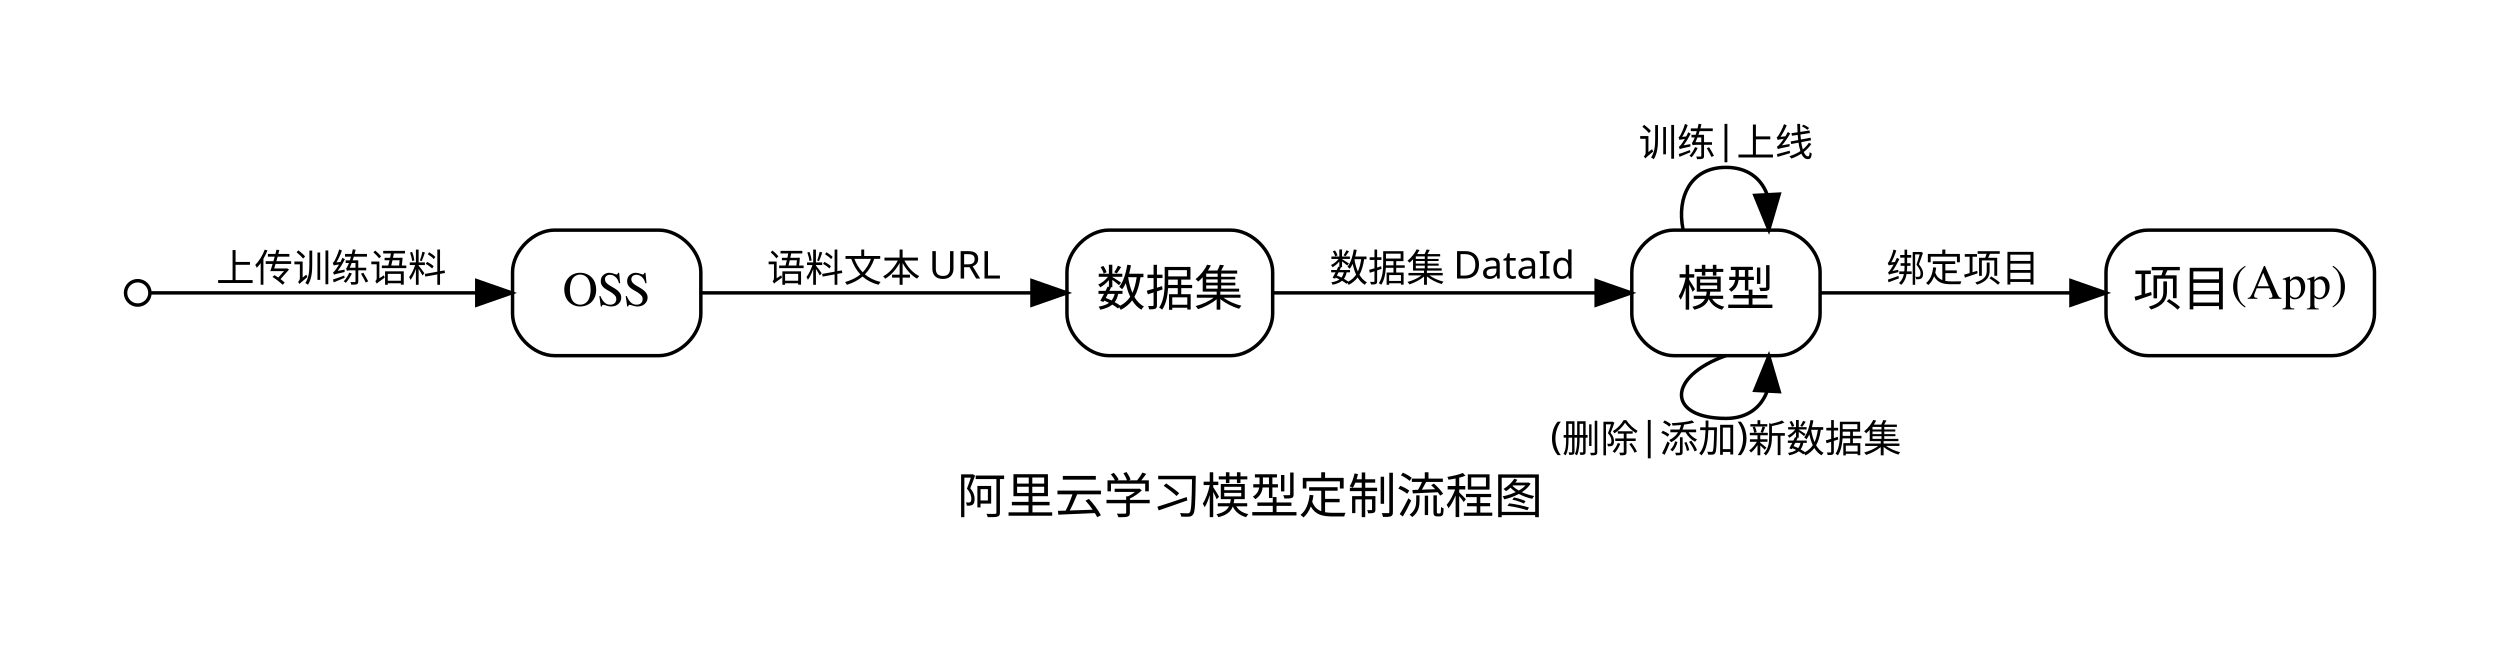
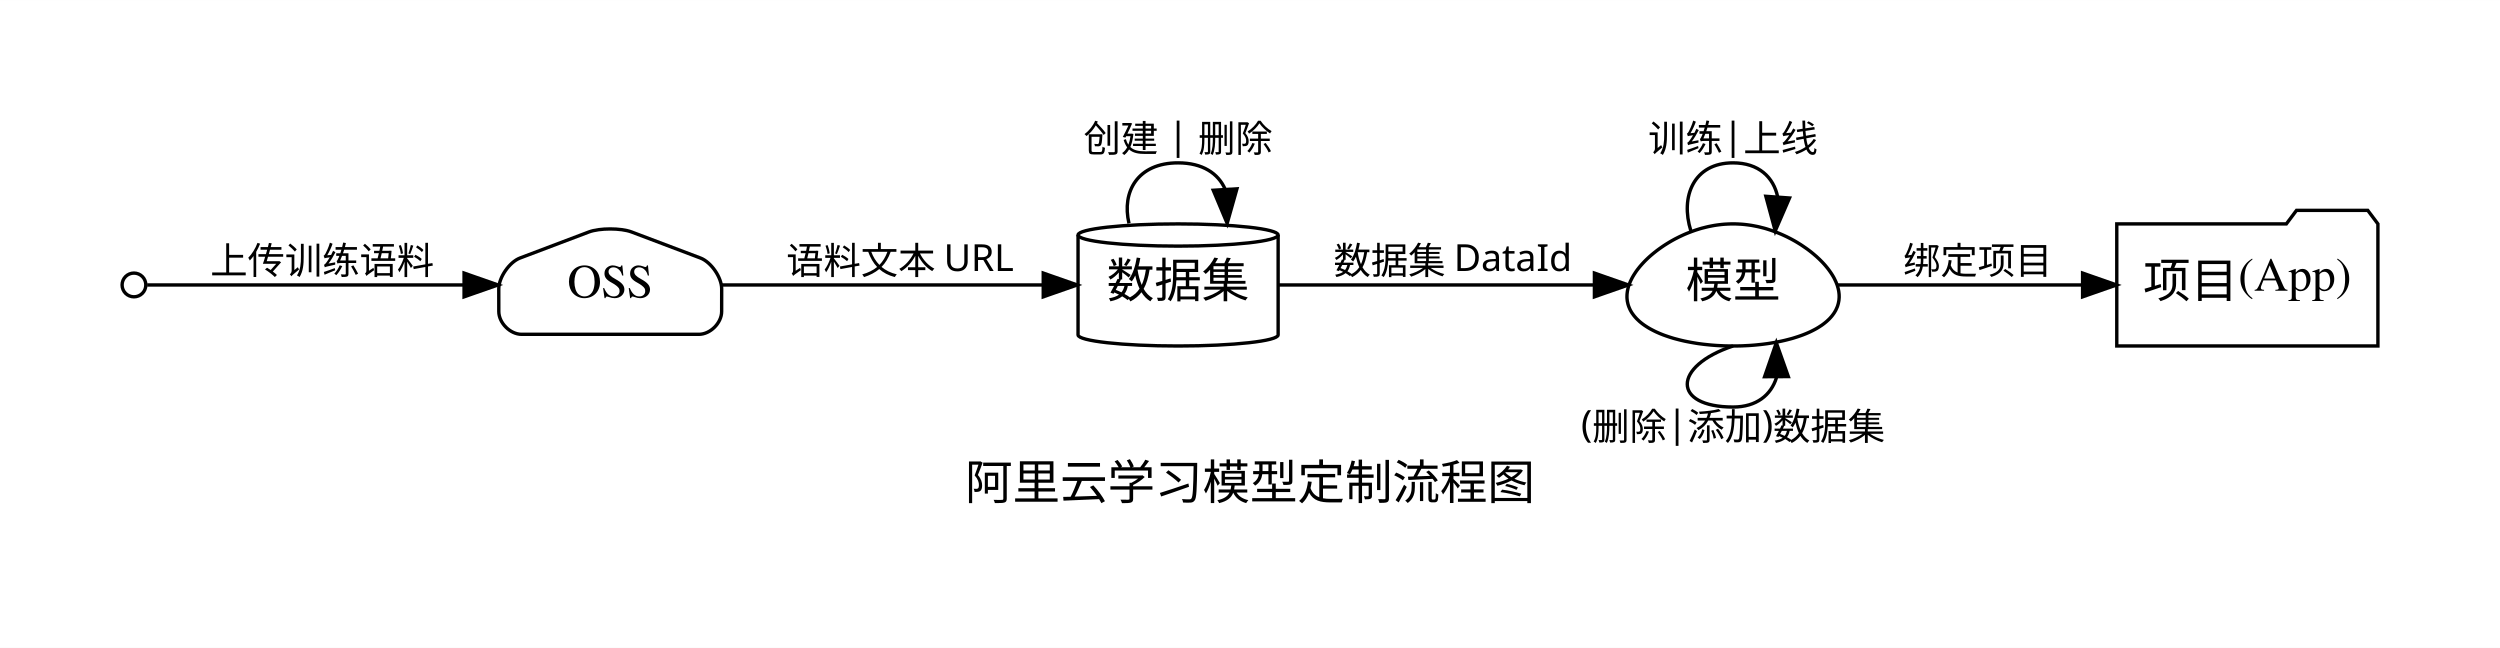
- <svg xmlns="http://www.w3.org/2000/svg" width="717pt" height="191pt" viewBox="0.00 0.00 717.00 191.00">
+ <svg xmlns="http://www.w3.org/2000/svg" width="737pt" height="191pt" viewBox="0.00 0.00 737.17 191.00">
  <g id="graph0" class="graph" transform="scale(1 1) rotate(0) translate(36 155)">
-     <polygon fill="white" stroke="transparent" points="-36,36 -36,-155 681,-155 681,36 -36,36" />
-     <text text-anchor="middle" x="322.5" y="-7.8" font-family="Times,serif" font-size="14.00">阿里云学习模型定制流程图</text>
+     <polygon fill="white" stroke="transparent" points="-36,36 -36,-155 701.17,-155 701.17,36 -36,36" />
+     <text text-anchor="middle" x="332.58" y="-7.8" font-family="Times,serif" font-size="14.00">阿里云学习模型定制流程图</text>
    <g id="node1" class="node">
      <ellipse fill="none" stroke="black" cx="3.5" cy="-71" rx="3.5" ry="3.5" />
    </g>
    <g id="node2" class="node">
-       <path fill="none" stroke="black" d="M153,-89C153,-89 123,-89 123,-89 117,-89 111,-83 111,-77 111,-77 111,-65 111,-65 111,-59 117,-53 123,-53 123,-53 153,-53 153,-53 159,-53 165,-59 165,-65 165,-65 165,-77 165,-77 165,-83 159,-89 153,-89" />
-       <text text-anchor="middle" x="138" y="-67.3" font-family="Times,serif" font-size="14.00">OSS</text>
+       <path fill="none" stroke="black" d="M170.54,-78.94C170.54,-78.94 150.21,-86.63 150.21,-86.63 147.08,-87.81 140.8,-87.81 137.66,-86.63 137.66,-86.63 117.34,-78.94 117.34,-78.94 114.2,-77.75 111.07,-73.21 111.07,-69.85 111.07,-69.85 111.08,-63.15 111.08,-63.15 111.09,-59.79 114.45,-56.44 117.8,-56.44 117.8,-56.44 170.08,-56.44 170.08,-56.44 173.43,-56.44 176.79,-59.79 176.79,-63.15 176.79,-63.15 176.8,-69.85 176.8,-69.85 176.81,-73.21 173.68,-77.75 170.54,-78.94" />
+       <text text-anchor="middle" x="143.94" y="-67.3" font-family="Times,serif" font-size="14.00">OSS</text>
    </g>
    <g id="edge1" class="edge">
-       <path fill="none" stroke="black" d="M7.27,-71C19.12,-71 66.57,-71 100.65,-71" />
-       <polygon fill="black" stroke="black" points="100.74,-74.5 110.74,-71 100.74,-67.5 100.74,-74.5" />
+       <path fill="none" stroke="black" d="M7.39,-71C19.3,-71 65.59,-71 100.79,-71" />
+       <polygon fill="black" stroke="black" points="100.84,-74.5 110.84,-71 100.84,-67.5 100.84,-74.5" />
      <text text-anchor="middle" x="59" y="-74.2" font-family="STKaiti" font-size="11.00">上传训练语料</text>
    </g>
    <g id="node3" class="node">
-       <path fill="none" stroke="black" d="M317,-89C317,-89 282,-89 282,-89 276,-89 270,-83 270,-77 270,-77 270,-65 270,-65 270,-59 276,-53 282,-53 282,-53 317,-53 317,-53 323,-53 329,-59 329,-65 329,-65 329,-77 329,-77 329,-83 323,-89 317,-89" />
-       <text text-anchor="middle" x="299.5" y="-67.3" font-family="Times,serif" font-size="14.00">数据集</text>
+       <path fill="none" stroke="black" d="M340.88,-85.73C340.88,-87.53 327.65,-89 311.38,-89 295.1,-89 281.88,-87.53 281.88,-85.73 281.88,-85.73 281.88,-56.27 281.88,-56.27 281.88,-54.47 295.1,-53 311.38,-53 327.65,-53 340.88,-54.47 340.88,-56.27 340.88,-56.27 340.88,-85.73 340.88,-85.73" />
+       <path fill="none" stroke="black" d="M340.88,-85.73C340.88,-83.92 327.65,-82.45 311.38,-82.45 295.1,-82.45 281.88,-83.92 281.88,-85.73" />
+       <text text-anchor="middle" x="311.38" y="-67.3" font-family="Times,serif" font-size="14.00">数据集</text>
    </g>
    <g id="edge2" class="edge">
-       <path fill="none" stroke="black" d="M165.34,-71C191.03,-71 230.4,-71 259.68,-71" />
-       <polygon fill="black" stroke="black" points="259.97,-74.5 269.97,-71 259.97,-67.5 259.97,-74.5" />
-       <text text-anchor="middle" x="217.5" y="-74.2" font-family="STKaiti" font-size="11.00">语料文本 URL</text>
+       <path fill="none" stroke="black" d="M176.84,-71C203.85,-71 242.66,-71 271.49,-71" />
+       <polygon fill="black" stroke="black" points="271.62,-74.5 281.62,-71 271.62,-67.5 271.62,-74.5" />
+       <text text-anchor="middle" x="229.38" y="-74.2" font-family="STKaiti" font-size="11.00">语料文本 URL</text>
+     </g>
+     <g id="edge4" class="edge">
+       <path fill="none" stroke="black" d="M296.9,-89.15C294.68,-98.54 299.5,-107 311.38,-107 318.61,-107 323.23,-103.86 325.23,-99.28" />
+       <polygon fill="black" stroke="black" points="328.73,-99.35 325.85,-89.15 321.75,-98.92 328.73,-99.35" />
+       <text text-anchor="middle" x="311.38" y="-110.2" font-family="STKaiti" font-size="11.00">创建 | 删除</text>
    </g>
    <g id="node4" class="node">
-       <path fill="none" stroke="black" d="M474,-89C474,-89 444,-89 444,-89 438,-89 432,-83 432,-77 432,-77 432,-65 432,-65 432,-59 438,-53 444,-53 444,-53 474,-53 474,-53 480,-53 486,-59 486,-65 486,-65 486,-77 486,-77 486,-83 480,-89 474,-89" />
-       <text text-anchor="middle" x="459" y="-67.3" font-family="Times,serif" font-size="14.00">模型</text>
+       <path fill="none" stroke="black" d="M478.23,-53.07C478.23,-53.07 479.53,-53.13 479.53,-53.13 479.68,-53.14 479.99,-53.16 480.14,-53.17 480.14,-53.17 481.43,-53.27 481.43,-53.27 481.58,-53.28 481.89,-53.31 482.04,-53.33 482.04,-53.33 483.3,-53.46 483.3,-53.46 483.45,-53.48 483.76,-53.51 483.91,-53.53 483.91,-53.53 485.13,-53.69 485.13,-53.69 485.29,-53.72 485.59,-53.76 485.74,-53.78 485.74,-53.78 486.93,-53.98 486.93,-53.98 487.08,-54 487.38,-54.06 487.53,-54.09 487.53,-54.09 488.67,-54.31 488.67,-54.31 488.82,-54.34 489.12,-54.4 489.27,-54.43 489.27,-54.43 490.36,-54.68 490.36,-54.68 490.51,-54.71 490.81,-54.79 490.96,-54.83 490.96,-54.83 491.99,-55.1 491.99,-55.1 492.13,-55.14 492.43,-55.22 492.58,-55.26 492.58,-55.26 493.54,-55.56 493.54,-55.56 493.69,-55.6 493.98,-55.7 494.13,-55.75 494.13,-55.75 495.03,-56.06 495.03,-56.06 495.17,-56.11 495.46,-56.22 495.6,-56.27 495.6,-56.27 496.43,-56.6 496.43,-56.6 496.58,-56.66 496.86,-56.78 497,-56.84 497,-56.84 497.76,-57.18 497.76,-57.18 497.9,-57.24 498.17,-57.38 498.31,-57.45 498.31,-57.45 498.99,-57.8 498.99,-57.8 499.13,-57.87 499.4,-58.02 499.53,-58.09 499.53,-58.09 500.14,-58.45 500.14,-58.45 500.27,-58.53 500.53,-58.69 500.65,-58.78 500.65,-58.78 501.19,-59.13 501.19,-59.13 501.31,-59.22 501.56,-59.4 501.68,-59.49 501.68,-59.49 502.14,-59.85 502.14,-59.85 502.26,-59.94 502.5,-60.14 502.61,-60.24 502.61,-60.24 503,-60.6 503,-60.6 503.11,-60.7 503.33,-60.91 503.44,-61.02 503.44,-61.02 503.76,-61.37 503.76,-61.37 503.86,-61.48 504.06,-61.71 504.16,-61.83 504.16,-61.83 504.42,-62.17 504.42,-62.17 504.52,-62.29 504.69,-62.54 504.78,-62.67 504.78,-62.67 504.98,-62.99 504.98,-62.99 505.06,-63.12 505.22,-63.39 505.29,-63.52 505.29,-63.52 505.44,-63.84 505.44,-63.84 505.51,-63.97 505.64,-64.25 505.69,-64.4 505.69,-64.4 505.81,-64.7 505.81,-64.7 505.86,-64.85 505.95,-65.14 505.99,-65.29 505.99,-65.29 506.07,-65.59 506.07,-65.59 506.11,-65.74 506.17,-66.04 506.19,-66.19 506.19,-66.19 506.24,-66.49 506.24,-66.49 506.26,-66.64 506.29,-66.95 506.29,-67.1 506.29,-67.1 506.31,-67.41 506.31,-67.41 506.31,-67.57 506.31,-67.87 506.3,-68.02 506.3,-68.02 506.28,-68.34 506.28,-68.34 506.27,-68.5 506.23,-68.8 506.21,-68.95 506.21,-68.95 506.16,-69.28 506.16,-69.28 506.13,-69.44 506.07,-69.74 506.03,-69.88 506.03,-69.88 505.94,-70.23 505.94,-70.23 505.9,-70.38 505.82,-70.67 505.77,-70.82 505.77,-70.82 505.64,-71.18 505.64,-71.18 505.59,-71.33 505.48,-71.61 505.42,-71.75 505.42,-71.75 505.25,-72.13 505.25,-72.13 505.19,-72.27 505.06,-72.55 504.99,-72.68 504.99,-72.68 504.79,-73.08 504.79,-73.08 504.71,-73.21 504.56,-73.48 504.49,-73.61 504.49,-73.61 504.24,-74.02 504.24,-74.02 504.16,-74.15 503.99,-74.41 503.91,-74.53 503.91,-74.53 503.62,-74.95 503.62,-74.95 503.54,-75.08 503.36,-75.33 503.26,-75.45 503.26,-75.45 502.94,-75.87 502.94,-75.87 502.84,-75.99 502.65,-76.23 502.55,-76.35 502.55,-76.35 502.19,-76.78 502.19,-76.78 502.09,-76.89 501.89,-77.12 501.78,-77.24 501.78,-77.24 501.38,-77.67 501.38,-77.67 501.28,-77.78 501.06,-78 500.95,-78.11 500.95,-78.11 500.52,-78.54 500.52,-78.54 500.41,-78.64 500.19,-78.86 500.07,-78.96 500.07,-78.96 499.61,-79.39 499.61,-79.39 499.49,-79.49 499.26,-79.69 499.14,-79.79 499.14,-79.79 498.65,-80.21 498.65,-80.21 498.53,-80.31 498.29,-80.5 498.17,-80.6 498.17,-80.6 497.65,-81.01 497.65,-81.01 497.52,-81.1 497.28,-81.29 497.16,-81.38 497.16,-81.38 496.61,-81.78 496.61,-81.78 496.48,-81.87 496.23,-82.05 496.1,-82.13 496.1,-82.13 495.53,-82.52 495.53,-82.52 495.41,-82.61 495.15,-82.78 495.02,-82.86 495.02,-82.86 494.43,-83.23 494.43,-83.23 494.3,-83.31 494.04,-83.47 493.91,-83.55 493.91,-83.55 493.3,-83.91 493.3,-83.91 493.17,-83.98 492.9,-84.13 492.76,-84.21 492.76,-84.21 492.14,-84.55 492.14,-84.55 492.01,-84.62 491.74,-84.76 491.6,-84.83 491.6,-84.83 490.97,-85.15 490.97,-85.15 490.83,-85.22 490.55,-85.35 490.42,-85.41 490.42,-85.41 489.77,-85.71 489.77,-85.71 489.63,-85.78 489.35,-85.9 489.21,-85.96 489.21,-85.96 488.56,-86.23 488.56,-86.23 488.42,-86.29 488.14,-86.41 487.99,-86.46 487.99,-86.46 487.34,-86.71 487.34,-86.71 487.19,-86.77 486.91,-86.87 486.76,-86.92 486.76,-86.92 486.1,-87.15 486.1,-87.15 485.96,-87.2 485.67,-87.3 485.52,-87.34 485.52,-87.34 484.86,-87.55 484.86,-87.55 484.71,-87.59 484.41,-87.68 484.27,-87.72 484.27,-87.72 483.6,-87.89 483.6,-87.89 483.45,-87.93 483.16,-88.01 483.01,-88.04 483.01,-88.04 482.34,-88.2 482.34,-88.2 482.19,-88.23 481.89,-88.29 481.74,-88.32 481.74,-88.32 481.07,-88.45 481.07,-88.45 480.92,-88.48 480.62,-88.53 480.47,-88.56 480.47,-88.56 479.8,-88.66 479.8,-88.66 479.65,-88.68 479.35,-88.72 479.19,-88.74 479.19,-88.74 478.53,-88.82 478.53,-88.82 478.37,-88.83 478.07,-88.86 477.92,-88.88 477.92,-88.88 477.25,-88.93 477.25,-88.93 477.1,-88.94 476.79,-88.96 476.64,-88.96 476.64,-88.96 475.97,-88.99 475.97,-88.99 475.82,-88.99 475.51,-89 475.36,-89 475.36,-89 474.69,-89 474.69,-89 474.54,-89 474.23,-88.99 474.08,-88.99 474.08,-88.99 473.41,-88.96 473.41,-88.96 473.26,-88.96 472.95,-88.94 472.8,-88.93 472.8,-88.93 472.13,-88.88 472.13,-88.88 471.98,-88.86 471.67,-88.83 471.52,-88.82 471.52,-88.82 470.85,-88.74 470.85,-88.74 470.7,-88.72 470.4,-88.68 470.24,-88.66 470.24,-88.66 469.58,-88.56 469.58,-88.56 469.43,-88.53 469.12,-88.48 468.97,-88.45 468.97,-88.45 468.31,-88.32 468.31,-88.32 468.16,-88.29 467.86,-88.23 467.71,-88.2 467.71,-88.2 467.04,-88.04 467.04,-88.04 466.89,-88.01 466.59,-87.93 466.45,-87.89 466.45,-87.89 465.78,-87.72 465.78,-87.72 465.63,-87.68 465.34,-87.59 465.19,-87.55 465.19,-87.55 464.53,-87.34 464.53,-87.34 464.38,-87.3 464.09,-87.2 463.94,-87.15 463.94,-87.15 463.28,-86.92 463.28,-86.92 463.14,-86.87 462.85,-86.77 462.71,-86.71 462.71,-86.71 462.05,-86.46 462.05,-86.46 461.91,-86.41 461.63,-86.29 461.48,-86.23 461.48,-86.23 460.83,-85.96 460.83,-85.96 460.69,-85.9 460.41,-85.78 460.27,-85.71 460.27,-85.71 459.63,-85.41 459.63,-85.41 459.49,-85.35 459.22,-85.22 459.08,-85.15 459.08,-85.15 458.45,-84.83 458.45,-84.83 458.31,-84.76 458.04,-84.62 457.9,-84.55 457.9,-84.55 457.28,-84.21 457.28,-84.21 457.15,-84.13 456.88,-83.98 456.75,-83.91 456.75,-83.91 456.14,-83.55 456.14,-83.55 456.01,-83.47 455.75,-83.31 455.62,-83.23 455.62,-83.23 455.03,-82.86 455.03,-82.86 454.9,-82.78 454.64,-82.61 454.51,-82.52 454.51,-82.52 453.94,-82.13 453.94,-82.13 453.81,-82.05 453.56,-81.87 453.44,-81.78 453.44,-81.78 452.89,-81.38 452.89,-81.38 452.77,-81.29 452.52,-81.1 452.4,-81.01 452.4,-81.01 451.88,-80.6 451.88,-80.6 451.76,-80.5 451.52,-80.31 451.4,-80.21 451.4,-80.21 450.9,-79.79 450.9,-79.79 450.79,-79.69 450.55,-79.49 450.44,-79.39 450.44,-79.39 449.97,-78.96 449.97,-78.96 449.86,-78.86 449.64,-78.64 449.53,-78.54 449.53,-78.54 449.09,-78.11 449.09,-78.11 448.98,-78 448.77,-77.78 448.67,-77.67 448.67,-77.67 448.27,-77.24 448.27,-77.24 448.16,-77.12 447.96,-76.89 447.86,-76.78 447.86,-76.78 447.49,-76.35 447.49,-76.35 447.39,-76.23 447.2,-75.99 447.11,-75.87 447.11,-75.87 446.78,-75.45 446.78,-75.45 446.69,-75.33 446.51,-75.08 446.42,-74.95 446.42,-74.95 446.14,-74.53 446.14,-74.53 446.05,-74.41 445.89,-74.15 445.81,-74.02 445.81,-74.02 445.56,-73.61 445.56,-73.61 445.48,-73.48 445.33,-73.21 445.26,-73.08 445.26,-73.08 445.06,-72.68 445.06,-72.68 444.99,-72.55 444.85,-72.27 444.79,-72.13 444.79,-72.13 444.63,-71.75 444.63,-71.75 444.57,-71.61 444.46,-71.33 444.41,-71.18 444.41,-71.18 444.28,-70.82 444.28,-70.82 444.23,-70.67 444.14,-70.38 444.1,-70.23 444.1,-70.23 444.02,-69.88 444.02,-69.88 443.98,-69.74 443.92,-69.44 443.89,-69.28 443.89,-69.28 443.84,-68.95 443.84,-68.95 443.81,-68.8 443.78,-68.5 443.77,-68.34 443.77,-68.34 443.75,-68.02 443.75,-68.02 443.74,-67.87 443.74,-67.57 443.74,-67.41 443.74,-67.41 443.75,-67.1 443.75,-67.1 443.76,-66.95 443.79,-66.64 443.81,-66.49 443.81,-66.49 443.85,-66.19 443.85,-66.19 443.88,-66.04 443.94,-65.74 443.98,-65.59 443.98,-65.59 444.05,-65.29 444.05,-65.29 444.09,-65.14 444.18,-64.85 444.24,-64.7 444.24,-64.7 444.36,-64.4 444.36,-64.4 444.41,-64.25 444.53,-63.97 444.6,-63.84 444.6,-63.84 444.76,-63.52 444.76,-63.52 444.83,-63.39 444.98,-63.12 445.06,-62.99 445.06,-62.99 445.27,-62.67 445.27,-62.67 445.35,-62.54 445.53,-62.29 445.63,-62.17 445.63,-62.17 445.89,-61.83 445.89,-61.83 445.98,-61.71 446.18,-61.48 446.29,-61.37 446.29,-61.37 446.61,-61.02 446.61,-61.02 446.71,-60.91 446.93,-60.7 447.05,-60.6 447.05,-60.6 447.43,-60.24 447.43,-60.24 447.55,-60.14 447.78,-59.94 447.9,-59.85 447.9,-59.85 448.36,-59.49 448.36,-59.49 448.48,-59.4 448.73,-59.22 448.86,-59.13 448.86,-59.13 449.39,-58.78 449.39,-58.78 449.52,-58.69 449.78,-58.53 449.91,-58.45 449.91,-58.45 450.52,-58.09 450.52,-58.09 450.65,-58.02 450.92,-57.87 451.06,-57.8 451.06,-57.8 451.74,-57.45 451.74,-57.45 451.87,-57.38 452.15,-57.24 452.29,-57.18 452.29,-57.18 453.05,-56.84 453.05,-56.84 453.19,-56.78 453.47,-56.66 453.61,-56.6 453.61,-56.6 454.44,-56.27 454.44,-56.27 454.59,-56.22 454.87,-56.11 455.02,-56.06 455.02,-56.06 455.92,-55.75 455.92,-55.75 456.06,-55.7 456.36,-55.6 456.5,-55.56 456.5,-55.56 457.47,-55.26 457.47,-55.26 457.62,-55.22 457.91,-55.14 458.06,-55.1 458.06,-55.1 459.09,-54.83 459.09,-54.83 459.24,-54.79 459.54,-54.71 459.69,-54.68 459.69,-54.68 460.77,-54.43 460.77,-54.43 460.92,-54.4 461.22,-54.34 461.37,-54.31 461.37,-54.31 462.51,-54.09 462.51,-54.09 462.67,-54.06 462.97,-54 463.12,-53.98 463.12,-53.98 464.31,-53.78 464.31,-53.78 464.46,-53.76 464.76,-53.72 464.91,-53.69 464.91,-53.69 466.14,-53.53 466.14,-53.53 466.29,-53.51 466.6,-53.48 466.75,-53.46 466.75,-53.46 468.01,-53.33 468.01,-53.33 468.16,-53.31 468.47,-53.28 468.62,-53.27 468.62,-53.27 469.9,-53.17 469.9,-53.17 470.06,-53.16 470.36,-53.14 470.52,-53.13 470.52,-53.13 471.82,-53.07 471.82,-53.07 471.97,-53.06 472.28,-53.05 472.43,-53.04 472.43,-53.04 473.75,-53.01 473.75,-53.01 473.9,-53 474.21,-53 474.36,-53 474.36,-53 475.68,-53 475.68,-53 475.84,-53 476.14,-53 476.3,-53.01 476.3,-53.01 477.61,-53.04 477.61,-53.04 477.77,-53.05 478.07,-53.06 478.23,-53.07" />
+       <text text-anchor="middle" x="475.02" y="-67.3" font-family="Times,serif" font-size="14.00">模型</text>
    </g>
    <g id="edge3" class="edge">
-       <path fill="none" stroke="black" d="M329.02,-71C354.96,-71 393.38,-71 421.54,-71" />
-       <polygon fill="black" stroke="black" points="421.78,-74.5 431.78,-71 421.78,-67.5 421.78,-74.5" />
-       <text text-anchor="middle" x="380.5" y="-74.2" font-family="STKaiti" font-size="11.00">数据集 DataId</text>
-     </g>
-     <g id="edge4" class="edge">
-       <path fill="none" stroke="black" d="M446.7,-89.15C444.81,-98.54 448.91,-107 459,-107 465.15,-107 469.08,-103.86 470.78,-99.28" />
-       <polygon fill="black" stroke="black" points="474.28,-99.32 471.3,-89.15 467.29,-98.96 474.28,-99.32" />
-       <text text-anchor="middle" x="459" y="-110.2" font-family="STKaiti" font-size="11.00">训练|上线</text>
+       <path fill="none" stroke="black" d="M340.9,-71C366.73,-71 405.06,-71 433.96,-71" />
+       <polygon fill="black" stroke="black" points="434.14,-74.5 444.14,-71 434.14,-67.5 434.14,-74.5" />
+       <text text-anchor="middle" x="392.38" y="-74.2" font-family="STKaiti" font-size="11.00">数据集 DataId</text>
    </g>
    <g id="edge5" class="edge">
-       <path fill="none" stroke="black" d="M459,-53C442,-47 442,-35 459,-35 465.15,-35 469.08,-38.14 470.78,-42.72" />
-       <polygon fill="black" stroke="black" points="467.29,-43.04 471.3,-52.85 474.28,-42.68 467.29,-43.04" />
-       <text text-anchor="middle" x="459" y="-26.2" font-family="STKaiti" font-size="11.00">(删除|添加)新数据集</text>
+       <path fill="none" stroke="black" d="M462.59,-86.92C459.35,-97.15 463.49,-107 475.02,-107 482.59,-107 486.98,-102.76 488.18,-96.95" />
+       <polygon fill="black" stroke="black" points="491.67,-96.64 487.46,-86.92 484.69,-97.14 491.67,-96.64" />
+       <text text-anchor="middle" x="475.02" y="-110.2" font-family="STKaiti" font-size="11.00">训练|上线</text>
+     </g>
+     <g id="edge6" class="edge">
+       <path fill="none" stroke="black" d="M475.02,-53C457.02,-47 457.02,-35 475.02,-35 481.97,-35 486.23,-38.57 487.82,-43.65" />
+       <polygon fill="black" stroke="black" points="484.32,-43.95 487.78,-53.96 491.32,-43.98 484.32,-43.95" />
+       <text text-anchor="middle" x="475.02" y="-26.2" font-family="STKaiti" font-size="11.00">(删除|添加)数据集</text>
    </g>
    <g id="node5" class="node">
-       <path fill="none" stroke="black" d="M633,-89C633,-89 580,-89 580,-89 574,-89 568,-83 568,-77 568,-77 568,-65 568,-65 568,-59 574,-53 580,-53 580,-53 633,-53 633,-53 639,-53 645,-59 645,-65 645,-65 645,-77 645,-77 645,-83 639,-89 633,-89" />
-       <text text-anchor="middle" x="606.5" y="-67.3" font-family="Times,serif" font-size="14.00">项目(App)</text>
+       <polygon fill="none" stroke="black" points="665.17,-89 662.17,-93 641.17,-93 638.17,-89 588.17,-89 588.17,-53 665.17,-53 665.17,-89" />
+       <text text-anchor="middle" x="626.67" y="-67.3" font-family="Times,serif" font-size="14.00">项目(App)</text>
    </g>
-     <g id="edge6" class="edge">
-       <path fill="none" stroke="black" d="M486.01,-71C505.88,-71 533.81,-71 557.67,-71" />
-       <polygon fill="black" stroke="black" points="557.95,-74.5 567.95,-71 557.95,-67.5 557.95,-74.5" />
-       <text text-anchor="middle" x="527" y="-74.2" font-family="STKaiti" font-size="11.00">绑定项目</text>
+     <g id="edge7" class="edge">
+       <path fill="none" stroke="black" d="M505.95,-71C526.53,-71 554.3,-71 577.92,-71" />
+       <polygon fill="black" stroke="black" points="578.09,-74.5 588.09,-71 578.09,-67.5 578.09,-74.5" />
+       <text text-anchor="middle" x="547.17" y="-74.2" font-family="STKaiti" font-size="11.00">绑定项目</text>
    </g>
  </g>
</svg>
